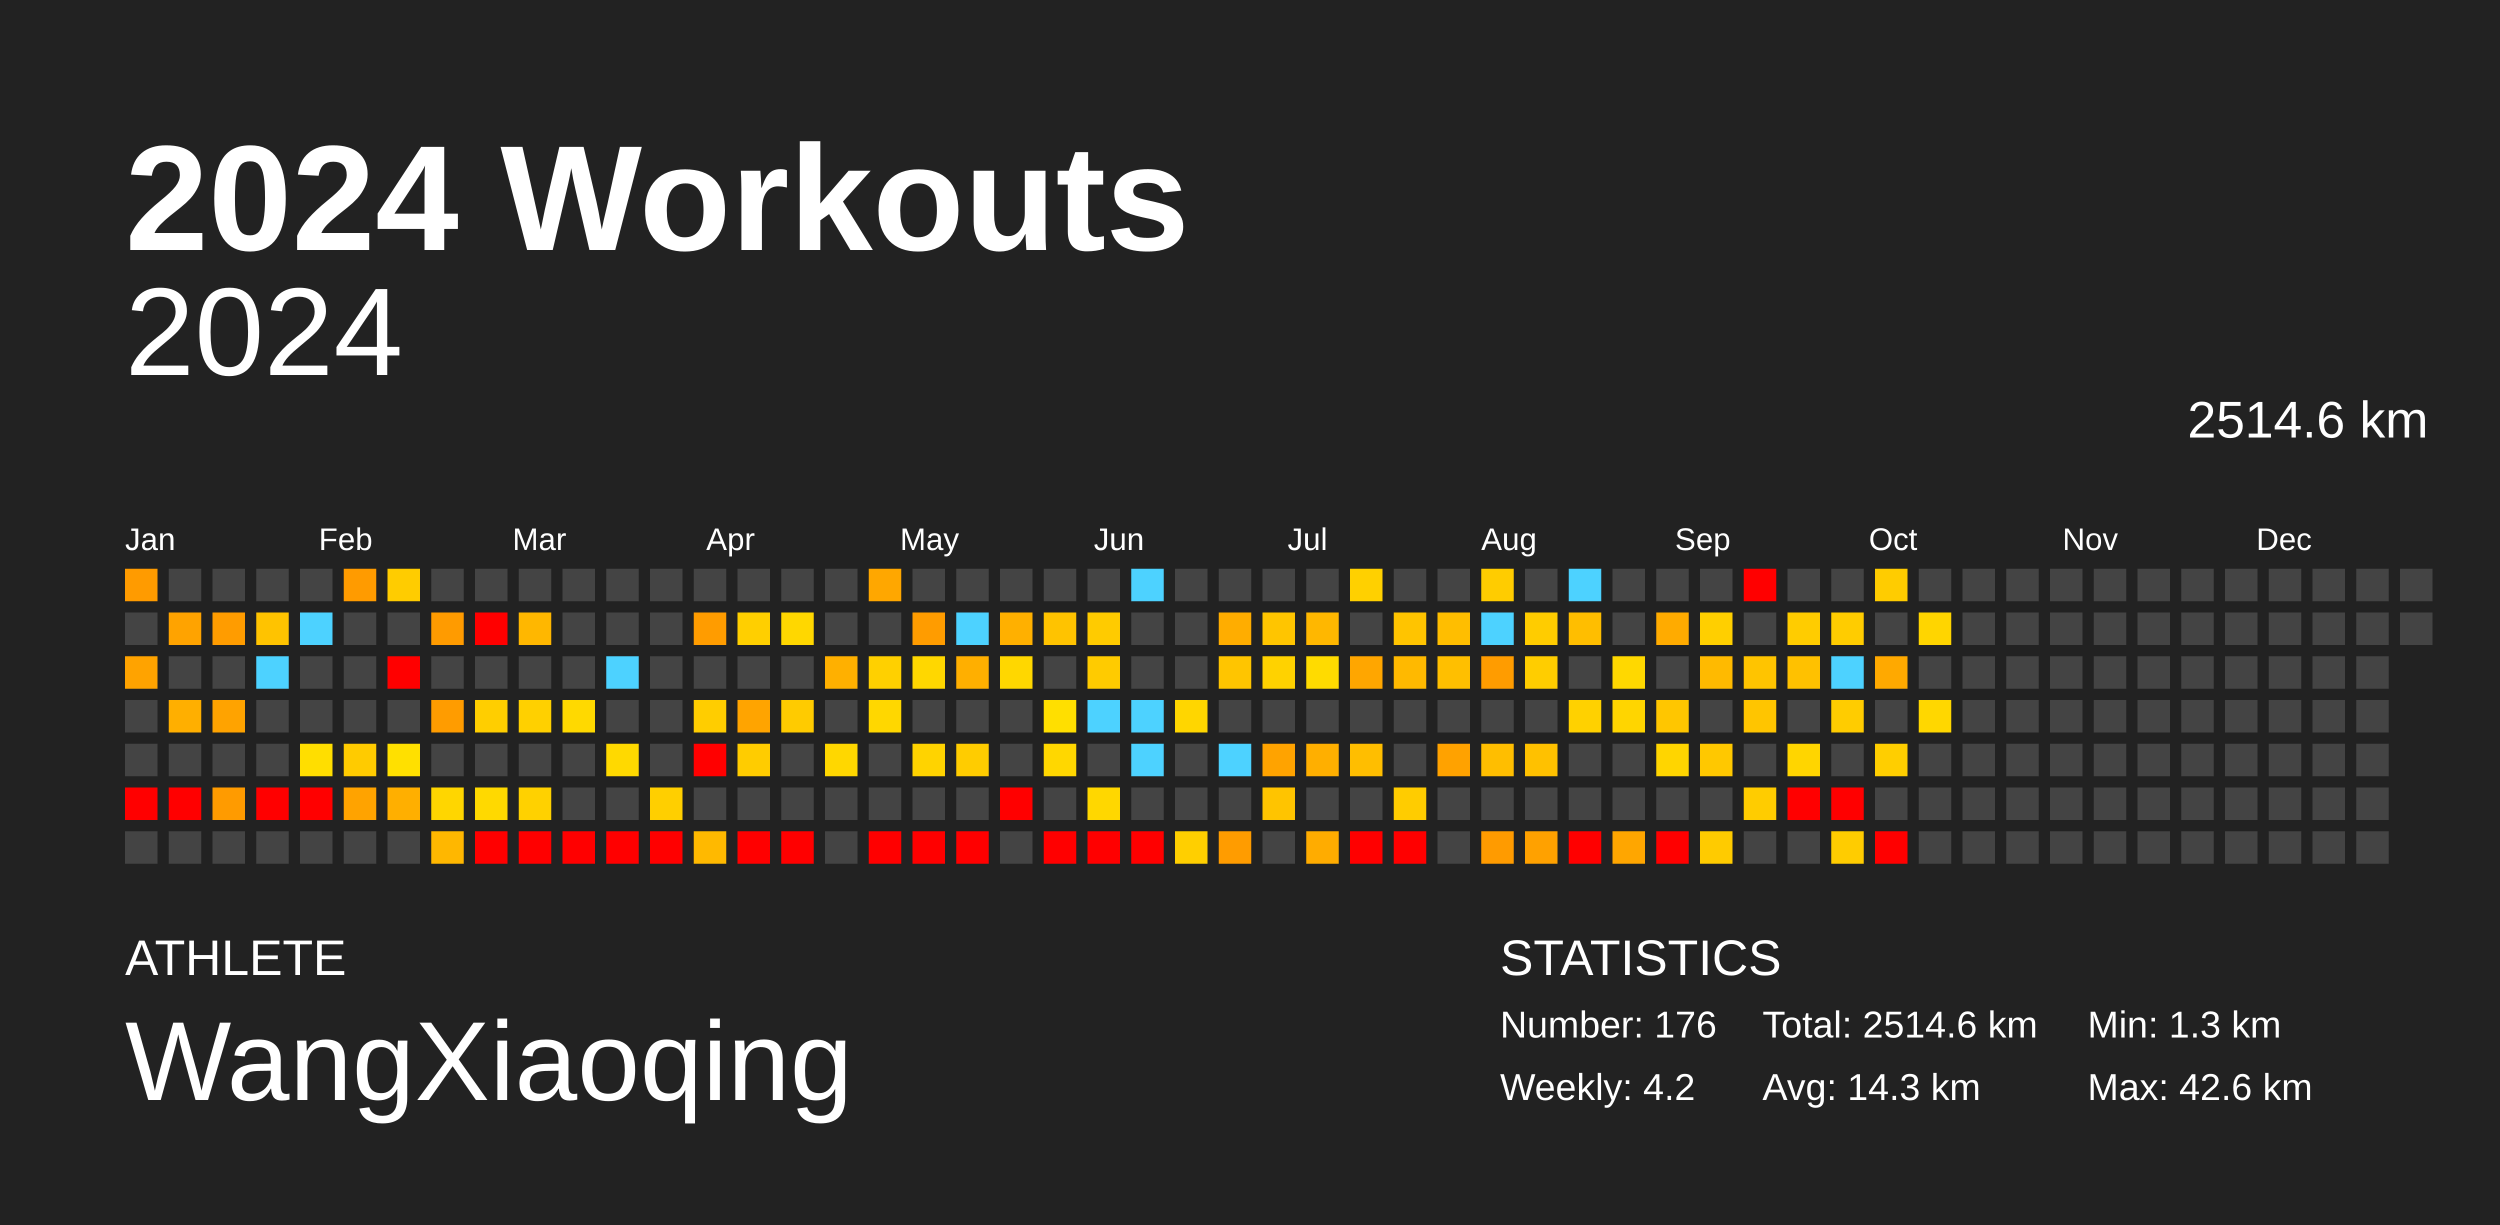
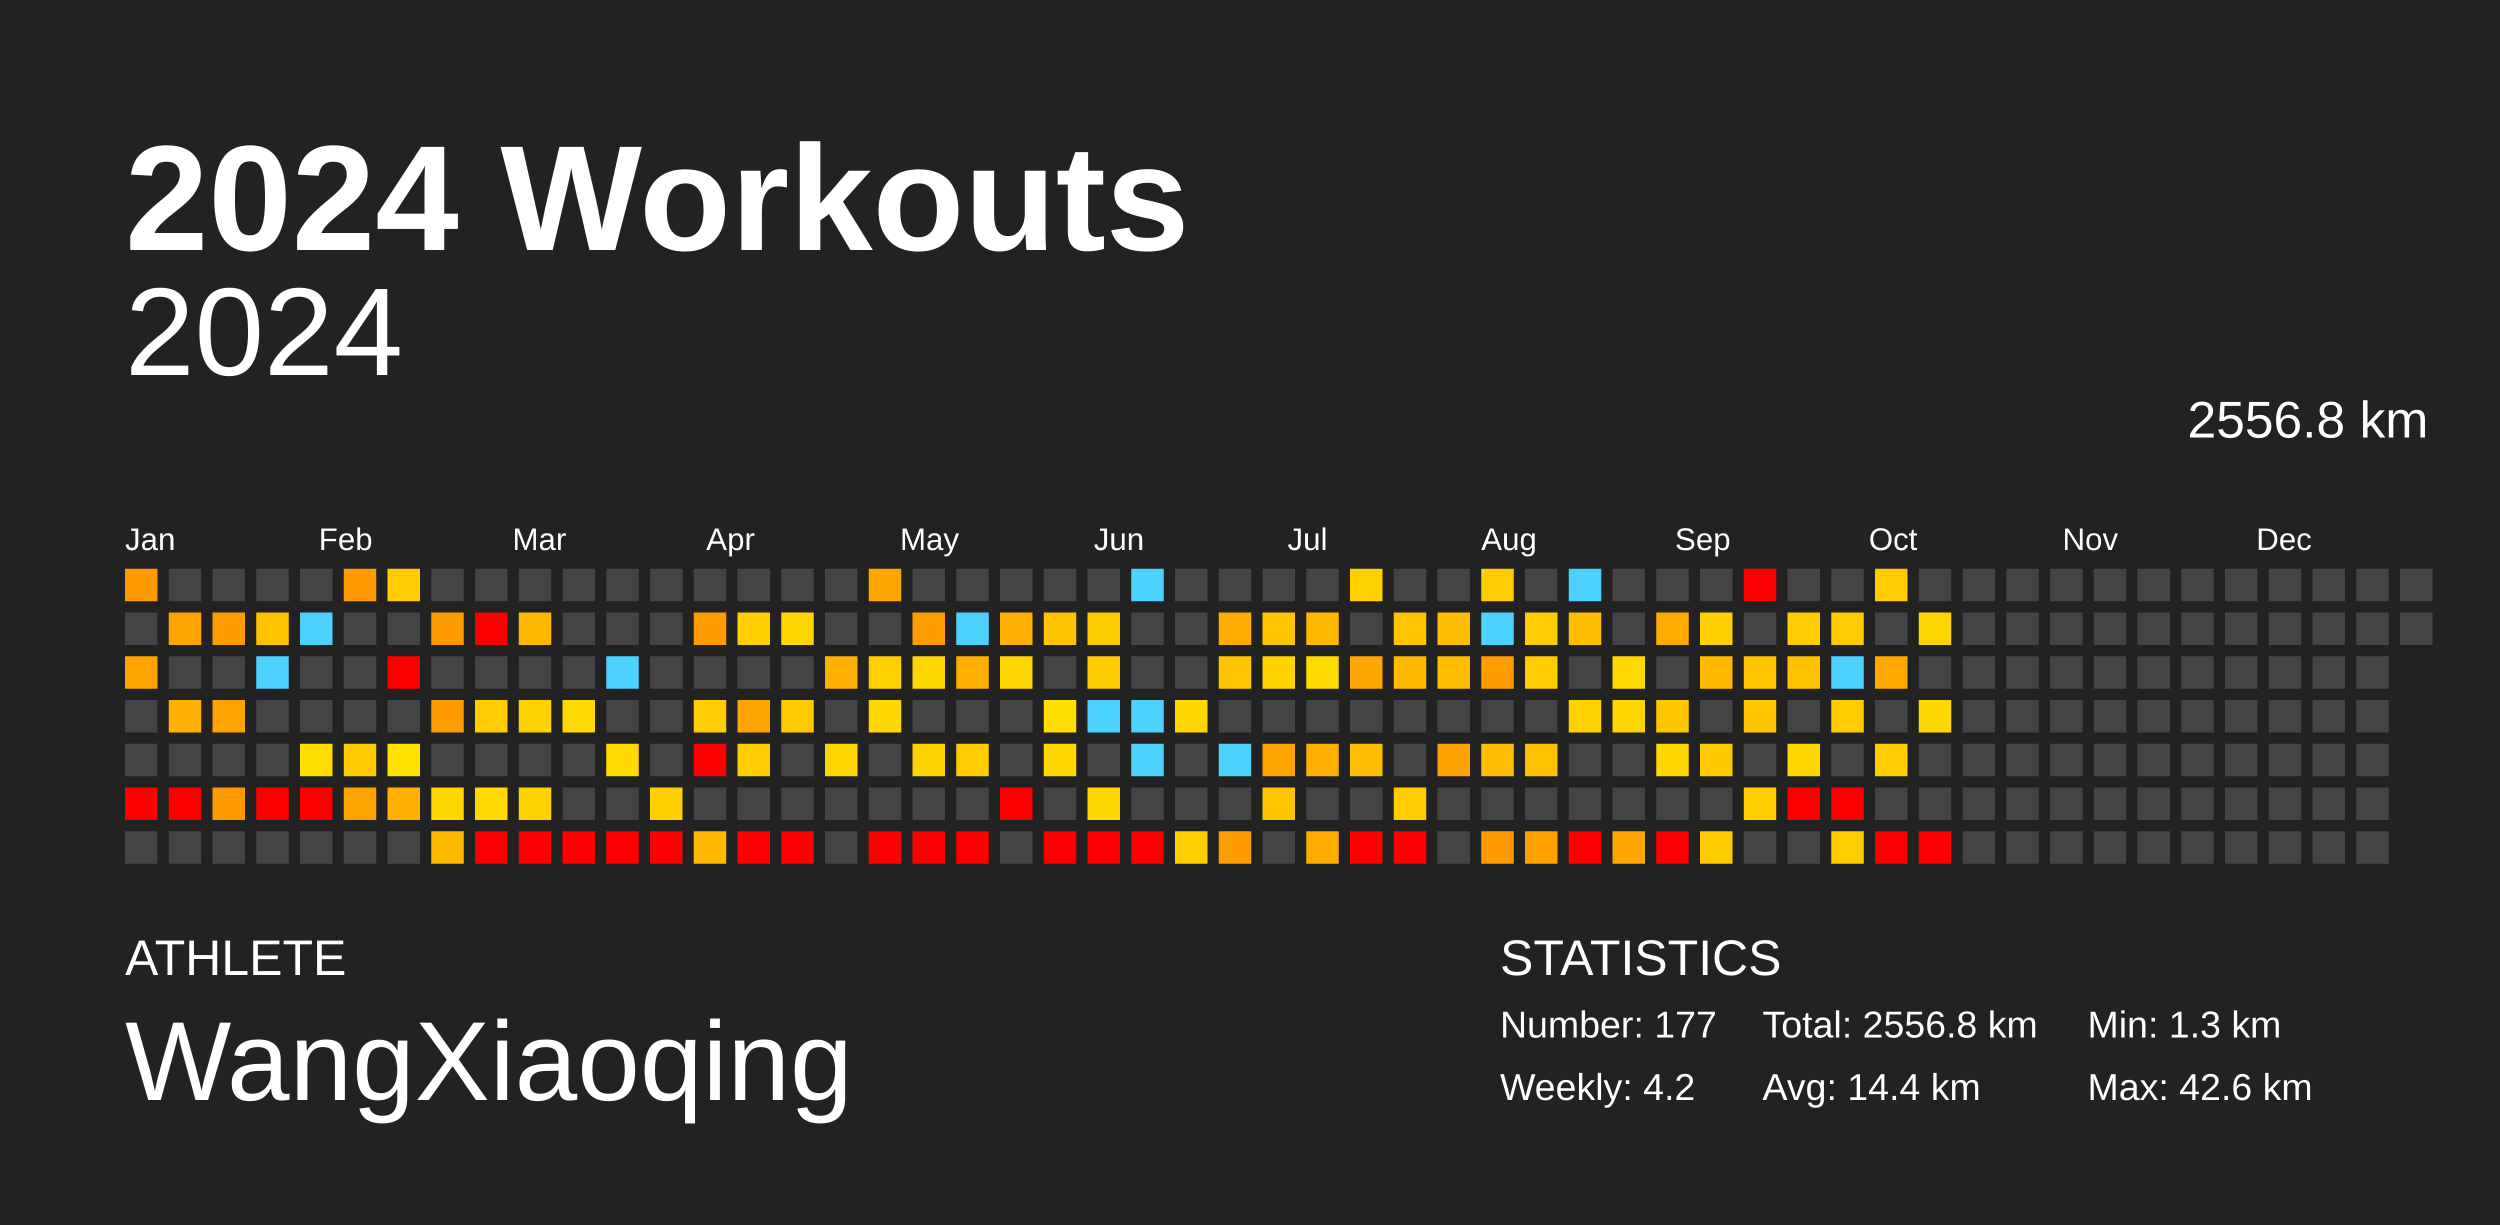
<svg xmlns="http://www.w3.org/2000/svg" baseProfile="full" height="98mm" version="1.1" viewBox="0,0,200,98" width="200mm">
  <defs />
  <rect fill="#222222" height="98" width="200" x="0" y="0" />
  <text fill="#FFFFFF" style="font-size:12px; font-family:Arial; font-weight:bold;" x="10" y="20">2024 Workouts</text>
  <text fill="#FFFFFF" style="font-size:4px; font-family:Arial" x="10" y="78">ATHLETE</text>
  <text fill="#FFFFFF" style="font-size:9px; font-family:Arial" x="10" y="88">WangXiaoqing</text>
  <text fill="#FFFFFF" style="font-size:4px; font-family:Arial" x="120" y="78">STATISTICS</text>
-   <text fill="#FFFFFF" style="font-size:3px; font-family:Arial" x="120" y="83">Number: 176</text>
+   <text fill="#FFFFFF" style="font-size:3px; font-family:Arial" x="120" y="83">Number: 177</text>
  <text fill="#FFFFFF" style="font-size:3px; font-family:Arial" x="120" y="88">Weekly: 4.2</text>
-   <text fill="#FFFFFF" style="font-size:3px; font-family:Arial" x="141" y="83">Total: 2514.6 km</text>
-   <text fill="#FFFFFF" style="font-size:3px; font-family:Arial" x="141" y="88">Avg: 14.3 km</text>
+   <text fill="#FFFFFF" style="font-size:3px; font-family:Arial" x="141" y="83">Total: 2556.8 km</text>
+   <text fill="#FFFFFF" style="font-size:3px; font-family:Arial" x="141" y="88">Avg: 14.4 km</text>
  <text fill="#FFFFFF" style="font-size:3px; font-family:Arial" x="167" y="83">Min: 1.3 km</text>
  <text fill="#FFFFFF" style="font-size:3px; font-family:Arial" x="167" y="88">Max: 42.6 km</text>
  <text alignment-baseline="hanging" fill="#FFFFFF" style="font-size:10.0px; font-family:Arial;" x="10" y="30">2024</text>
-   <text alignment-baseline="hanging" fill="#FFFFFF" style="font-size:4.125px; font-family:Arial;" x="175" y="35">2514.6 km</text>
+   <text alignment-baseline="hanging" fill="#FFFFFF" style="font-size:4.125px; font-family:Arial;" x="175" y="35">2556.8 km</text>
  <text fill="#FFFFFF" style="font-size:2.5px; font-family:Arial" x="10.0" y="44">Jan</text>
  <text fill="#FFFFFF" style="font-size:2.5px; font-family:Arial" x="25.5" y="44">Feb</text>
  <text fill="#FFFFFF" style="font-size:2.5px; font-family:Arial" x="41.0" y="44">Mar</text>
  <text fill="#FFFFFF" style="font-size:2.5px; font-family:Arial" x="56.5" y="44">Apr</text>
  <text fill="#FFFFFF" style="font-size:2.5px; font-family:Arial" x="72.0" y="44">May</text>
  <text fill="#FFFFFF" style="font-size:2.5px; font-family:Arial" x="87.5" y="44">Jun</text>
  <text fill="#FFFFFF" style="font-size:2.5px; font-family:Arial" x="103.0" y="44">Jul</text>
  <text fill="#FFFFFF" style="font-size:2.5px; font-family:Arial" x="118.5" y="44">Aug</text>
  <text fill="#FFFFFF" style="font-size:2.5px; font-family:Arial" x="134.0" y="44">Sep</text>
  <text fill="#FFFFFF" style="font-size:2.5px; font-family:Arial" x="149.5" y="44">Oct</text>
  <text fill="#FFFFFF" style="font-size:2.5px; font-family:Arial" x="165.0" y="44">Nov</text>
  <text fill="#FFFFFF" style="font-size:2.5px; font-family:Arial" x="180.5" y="44">Dec</text>
  <rect fill="#ff9b00" height="2.6" width="2.6" x="10.0" y="45.5" />
  <rect fill="#444444" height="2.6" width="2.6" x="10.0" y="49.0" />
  <rect fill="#ffa300" height="2.6" width="2.6" x="10.0" y="52.5" />
  <rect fill="#444444" height="2.6" width="2.6" x="10.0" y="56.0" />
  <rect fill="#444444" height="2.6" width="2.6" x="10.0" y="59.5" />
  <rect fill="red" height="2.6" width="2.6" x="10.0" y="63.0" />
  <rect fill="#444444" height="2.6" width="2.6" x="10.0" y="66.5" />
  <rect fill="#444444" height="2.6" width="2.6" x="13.5" y="45.5" />
  <rect fill="#ffa300" height="2.6" width="2.6" x="13.5" y="49.0" />
  <rect fill="#444444" height="2.6" width="2.6" x="13.5" y="52.5" />
  <rect fill="#ffaf00" height="2.6" width="2.6" x="13.5" y="56.0" />
  <rect fill="#444444" height="2.6" width="2.6" x="13.5" y="59.5" />
  <rect fill="red" height="2.6" width="2.6" x="13.5" y="63.0" />
  <rect fill="#444444" height="2.6" width="2.6" x="13.5" y="66.5" />
  <rect fill="#444444" height="2.6" width="2.6" x="17.0" y="45.5" />
  <rect fill="#ff9c00" height="2.6" width="2.6" x="17.0" y="49.0" />
  <rect fill="#444444" height="2.6" width="2.6" x="17.0" y="52.5" />
  <rect fill="#ffa300" height="2.6" width="2.6" x="17.0" y="56.0" />
  <rect fill="#444444" height="2.6" width="2.6" x="17.0" y="59.5" />
  <rect fill="#ff9b00" height="2.6" width="2.6" x="17.0" y="63.0" />
  <rect fill="#444444" height="2.6" width="2.6" x="17.0" y="66.5" />
  <rect fill="#444444" height="2.6" width="2.6" x="20.5" y="45.5" />
  <rect fill="#ffc300" height="2.6" width="2.6" x="20.5" y="49.0" />
  <rect fill="#4dd2ff" height="2.6" width="2.6" x="20.5" y="52.5" />
  <rect fill="#444444" height="2.6" width="2.6" x="20.5" y="56.0" />
  <rect fill="#444444" height="2.6" width="2.6" x="20.5" y="59.5" />
  <rect fill="red" height="2.6" width="2.6" x="20.5" y="63.0" />
  <rect fill="#444444" height="2.6" width="2.6" x="20.5" y="66.5" />
  <rect fill="#444444" height="2.6" width="2.6" x="24.0" y="45.5" />
  <rect fill="#4dd2ff" height="2.6" width="2.6" x="24.0" y="49.0" />
  <rect fill="#444444" height="2.6" width="2.6" x="24.0" y="52.5" />
  <rect fill="#444444" height="2.6" width="2.6" x="24.0" y="56.0" />
  <rect fill="#ffde00" height="2.6" width="2.6" x="24.0" y="59.5" />
  <rect fill="red" height="2.6" width="2.6" x="24.0" y="63.0" />
  <rect fill="#444444" height="2.6" width="2.6" x="24.0" y="66.5" />
  <rect fill="#ff9b00" height="2.6" width="2.6" x="27.5" y="45.5" />
  <rect fill="#444444" height="2.6" width="2.6" x="27.5" y="49.0" />
  <rect fill="#444444" height="2.6" width="2.6" x="27.5" y="52.5" />
  <rect fill="#444444" height="2.6" width="2.6" x="27.5" y="56.0" />
  <rect fill="#ffcb00" height="2.6" width="2.6" x="27.5" y="59.5" />
  <rect fill="#ffa300" height="2.6" width="2.6" x="27.5" y="63.0" />
  <rect fill="#444444" height="2.6" width="2.6" x="27.5" y="66.5" />
  <rect fill="#ffcc00" height="2.6" width="2.6" x="31.0" y="45.5" />
  <rect fill="#444444" height="2.6" width="2.6" x="31.0" y="49.0" />
  <rect fill="red" height="2.6" width="2.6" x="31.0" y="52.5" />
  <rect fill="#444444" height="2.6" width="2.6" x="31.0" y="56.0" />
  <rect fill="#ffe000" height="2.6" width="2.6" x="31.0" y="59.5" />
  <rect fill="#ffaf00" height="2.6" width="2.6" x="31.0" y="63.0" />
  <rect fill="#444444" height="2.6" width="2.6" x="31.0" y="66.5" />
  <rect fill="#444444" height="2.6" width="2.6" x="34.5" y="45.5" />
  <rect fill="#ff9b00" height="2.6" width="2.6" x="34.5" y="49.0" />
  <rect fill="#444444" height="2.6" width="2.6" x="34.5" y="52.5" />
  <rect fill="#ff9c00" height="2.6" width="2.6" x="34.5" y="56.0" />
  <rect fill="#444444" height="2.6" width="2.6" x="34.5" y="59.5" />
  <rect fill="#ffd600" height="2.6" width="2.6" x="34.5" y="63.0" />
  <rect fill="#ffb700" height="2.6" width="2.6" x="34.5" y="66.5" />
  <rect fill="#444444" height="2.6" width="2.6" x="38.0" y="45.5" />
  <rect fill="red" height="2.6" width="2.6" x="38.0" y="49.0" />
  <rect fill="#444444" height="2.6" width="2.6" x="38.0" y="52.5" />
  <rect fill="#ffce00" height="2.6" width="2.6" x="38.0" y="56.0" />
  <rect fill="#444444" height="2.6" width="2.6" x="38.0" y="59.5" />
  <rect fill="#ffd900" height="2.6" width="2.6" x="38.0" y="63.0" />
  <rect fill="red" height="2.6" width="2.6" x="38.0" y="66.5" />
  <rect fill="#444444" height="2.6" width="2.6" x="41.5" y="45.5" />
  <rect fill="#ffb700" height="2.6" width="2.6" x="41.5" y="49.0" />
  <rect fill="#444444" height="2.6" width="2.6" x="41.5" y="52.5" />
  <rect fill="#ffd000" height="2.6" width="2.6" x="41.5" y="56.0" />
  <rect fill="#444444" height="2.6" width="2.6" x="41.5" y="59.5" />
  <rect fill="#ffd100" height="2.6" width="2.6" x="41.5" y="63.0" />
  <rect fill="red" height="2.6" width="2.6" x="41.5" y="66.5" />
  <rect fill="#444444" height="2.6" width="2.6" x="45.0" y="45.5" />
  <rect fill="#444444" height="2.6" width="2.6" x="45.0" y="49.0" />
  <rect fill="#444444" height="2.6" width="2.6" x="45.0" y="52.5" />
  <rect fill="#ffd900" height="2.6" width="2.6" x="45.0" y="56.0" />
  <rect fill="#444444" height="2.6" width="2.6" x="45.0" y="59.5" />
  <rect fill="#444444" height="2.6" width="2.6" x="45.0" y="63.0" />
  <rect fill="red" height="2.6" width="2.6" x="45.0" y="66.5" />
  <rect fill="#444444" height="2.6" width="2.6" x="48.5" y="45.5" />
  <rect fill="#444444" height="2.6" width="2.6" x="48.5" y="49.0" />
  <rect fill="#4dd2ff" height="2.6" width="2.6" x="48.5" y="52.5" />
  <rect fill="#444444" height="2.6" width="2.6" x="48.5" y="56.0" />
  <rect fill="#ffd900" height="2.6" width="2.6" x="48.5" y="59.5" />
  <rect fill="#444444" height="2.6" width="2.6" x="48.5" y="63.0" />
  <rect fill="red" height="2.6" width="2.6" x="48.5" y="66.5" />
  <rect fill="#444444" height="2.6" width="2.6" x="52.0" y="45.5" />
  <rect fill="#444444" height="2.6" width="2.6" x="52.0" y="49.0" />
  <rect fill="#444444" height="2.6" width="2.6" x="52.0" y="52.5" />
  <rect fill="#444444" height="2.6" width="2.6" x="52.0" y="56.0" />
  <rect fill="#444444" height="2.6" width="2.6" x="52.0" y="59.5" />
  <rect fill="#ffcf00" height="2.6" width="2.6" x="52.0" y="63.0" />
  <rect fill="red" height="2.6" width="2.6" x="52.0" y="66.5" />
  <rect fill="#444444" height="2.6" width="2.6" x="55.5" y="45.5" />
  <rect fill="#ff9c00" height="2.6" width="2.6" x="55.5" y="49.0" />
  <rect fill="#444444" height="2.6" width="2.6" x="55.5" y="52.5" />
  <rect fill="#ffcd00" height="2.6" width="2.6" x="55.5" y="56.0" />
  <rect fill="red" height="2.6" width="2.6" x="55.5" y="59.5" />
  <rect fill="#444444" height="2.6" width="2.6" x="55.5" y="63.0" />
  <rect fill="#ffb900" height="2.6" width="2.6" x="55.5" y="66.5" />
  <rect fill="#444444" height="2.6" width="2.6" x="59.0" y="45.5" />
  <rect fill="#ffcf00" height="2.6" width="2.6" x="59.0" y="49.0" />
  <rect fill="#444444" height="2.6" width="2.6" x="59.0" y="52.5" />
  <rect fill="#ffa400" height="2.6" width="2.6" x="59.0" y="56.0" />
  <rect fill="#ffcc00" height="2.6" width="2.6" x="59.0" y="59.5" />
  <rect fill="#444444" height="2.6" width="2.6" x="59.0" y="63.0" />
  <rect fill="red" height="2.6" width="2.6" x="59.0" y="66.5" />
  <rect fill="#444444" height="2.6" width="2.6" x="62.5" y="45.5" />
  <rect fill="#ffd700" height="2.6" width="2.6" x="62.5" y="49.0" />
  <rect fill="#444444" height="2.6" width="2.6" x="62.5" y="52.5" />
  <rect fill="#ffcb00" height="2.6" width="2.6" x="62.5" y="56.0" />
  <rect fill="#444444" height="2.6" width="2.6" x="62.5" y="59.5" />
  <rect fill="#444444" height="2.6" width="2.6" x="62.5" y="63.0" />
  <rect fill="red" height="2.6" width="2.6" x="62.5" y="66.5" />
  <rect fill="#444444" height="2.6" width="2.6" x="66.0" y="45.5" />
  <rect fill="#444444" height="2.6" width="2.6" x="66.0" y="49.0" />
  <rect fill="#ffb000" height="2.6" width="2.6" x="66.0" y="52.5" />
  <rect fill="#444444" height="2.6" width="2.6" x="66.0" y="56.0" />
  <rect fill="#ffd700" height="2.6" width="2.6" x="66.0" y="59.5" />
  <rect fill="#444444" height="2.6" width="2.6" x="66.0" y="63.0" />
  <rect fill="#444444" height="2.6" width="2.6" x="66.0" y="66.5" />
  <rect fill="#ffa700" height="2.6" width="2.6" x="69.5" y="45.5" />
  <rect fill="#444444" height="2.6" width="2.6" x="69.5" y="49.0" />
  <rect fill="#ffd000" height="2.6" width="2.6" x="69.5" y="52.5" />
  <rect fill="#ffd700" height="2.6" width="2.6" x="69.5" y="56.0" />
  <rect fill="#444444" height="2.6" width="2.6" x="69.5" y="59.5" />
  <rect fill="#444444" height="2.6" width="2.6" x="69.5" y="63.0" />
  <rect fill="red" height="2.6" width="2.6" x="69.5" y="66.5" />
  <rect fill="#444444" height="2.6" width="2.6" x="73.0" y="45.5" />
  <rect fill="#ff9c00" height="2.6" width="2.6" x="73.0" y="49.0" />
  <rect fill="#ffd700" height="2.6" width="2.6" x="73.0" y="52.5" />
  <rect fill="#444444" height="2.6" width="2.6" x="73.0" y="56.0" />
  <rect fill="#ffd300" height="2.6" width="2.6" x="73.0" y="59.5" />
  <rect fill="#444444" height="2.6" width="2.6" x="73.0" y="63.0" />
  <rect fill="red" height="2.6" width="2.6" x="73.0" y="66.5" />
  <rect fill="#444444" height="2.6" width="2.6" x="76.5" y="45.5" />
  <rect fill="#4dd2ff" height="2.6" width="2.6" x="76.5" y="49.0" />
  <rect fill="#ffaf00" height="2.6" width="2.6" x="76.5" y="52.5" />
  <rect fill="#444444" height="2.6" width="2.6" x="76.5" y="56.0" />
  <rect fill="#ffcc00" height="2.6" width="2.6" x="76.5" y="59.5" />
  <rect fill="#444444" height="2.6" width="2.6" x="76.5" y="63.0" />
  <rect fill="red" height="2.6" width="2.6" x="76.5" y="66.5" />
  <rect fill="#444444" height="2.6" width="2.6" x="80.0" y="45.5" />
  <rect fill="#ffb000" height="2.6" width="2.6" x="80.0" y="49.0" />
  <rect fill="#ffd700" height="2.6" width="2.6" x="80.0" y="52.5" />
  <rect fill="#444444" height="2.6" width="2.6" x="80.0" y="56.0" />
  <rect fill="#444444" height="2.6" width="2.6" x="80.0" y="59.5" />
  <rect fill="red" height="2.6" width="2.6" x="80.0" y="63.0" />
  <rect fill="#444444" height="2.6" width="2.6" x="80.0" y="66.5" />
  <rect fill="#444444" height="2.6" width="2.6" x="83.5" y="45.5" />
  <rect fill="#ffc300" height="2.6" width="2.6" x="83.5" y="49.0" />
  <rect fill="#444444" height="2.6" width="2.6" x="83.5" y="52.5" />
  <rect fill="#ffdf00" height="2.6" width="2.6" x="83.5" y="56.0" />
  <rect fill="#ffd700" height="2.6" width="2.6" x="83.5" y="59.5" />
  <rect fill="#444444" height="2.6" width="2.6" x="83.5" y="63.0" />
  <rect fill="red" height="2.6" width="2.6" x="83.5" y="66.5" />
  <rect fill="#444444" height="2.6" width="2.6" x="87.0" y="45.5" />
  <rect fill="#ffcb00" height="2.6" width="2.6" x="87.0" y="49.0" />
  <rect fill="#ffcb00" height="2.6" width="2.6" x="87.0" y="52.5" />
  <rect fill="#4dd2ff" height="2.6" width="2.6" x="87.0" y="56.0" />
  <rect fill="#444444" height="2.6" width="2.6" x="87.0" y="59.5" />
  <rect fill="#ffd700" height="2.6" width="2.6" x="87.0" y="63.0" />
  <rect fill="red" height="2.6" width="2.6" x="87.0" y="66.5" />
  <rect fill="#4dd2ff" height="2.6" width="2.6" x="90.5" y="45.5" />
  <rect fill="#444444" height="2.6" width="2.6" x="90.5" y="49.0" />
  <rect fill="#444444" height="2.6" width="2.6" x="90.5" y="52.5" />
  <rect fill="#4dd2ff" height="2.6" width="2.6" x="90.5" y="56.0" />
  <rect fill="#4dd2ff" height="2.6" width="2.6" x="90.5" y="59.5" />
  <rect fill="#444444" height="2.6" width="2.6" x="90.5" y="63.0" />
  <rect fill="red" height="2.6" width="2.6" x="90.5" y="66.5" />
  <rect fill="#444444" height="2.6" width="2.6" x="94.0" y="45.5" />
  <rect fill="#444444" height="2.6" width="2.6" x="94.0" y="49.0" />
  <rect fill="#444444" height="2.6" width="2.6" x="94.0" y="52.5" />
  <rect fill="#ffd600" height="2.6" width="2.6" x="94.0" y="56.0" />
  <rect fill="#444444" height="2.6" width="2.6" x="94.0" y="59.5" />
  <rect fill="#444444" height="2.6" width="2.6" x="94.0" y="63.0" />
  <rect fill="#ffcf00" height="2.6" width="2.6" x="94.0" y="66.5" />
  <rect fill="#444444" height="2.6" width="2.6" x="97.5" y="45.5" />
  <rect fill="#ffad00" height="2.6" width="2.6" x="97.5" y="49.0" />
  <rect fill="#ffc500" height="2.6" width="2.6" x="97.5" y="52.5" />
  <rect fill="#444444" height="2.6" width="2.6" x="97.5" y="56.0" />
  <rect fill="#4dd2ff" height="2.6" width="2.6" x="97.5" y="59.5" />
  <rect fill="#444444" height="2.6" width="2.6" x="97.5" y="63.0" />
  <rect fill="#ff9c00" height="2.6" width="2.6" x="97.5" y="66.5" />
  <rect fill="#444444" height="2.6" width="2.6" x="101.0" y="45.5" />
  <rect fill="#ffc500" height="2.6" width="2.6" x="101.0" y="49.0" />
  <rect fill="#ffd200" height="2.6" width="2.6" x="101.0" y="52.5" />
  <rect fill="#444444" height="2.6" width="2.6" x="101.0" y="56.0" />
  <rect fill="#ffa300" height="2.6" width="2.6" x="101.0" y="59.5" />
  <rect fill="#ffc400" height="2.6" width="2.6" x="101.0" y="63.0" />
  <rect fill="#444444" height="2.6" width="2.6" x="101.0" y="66.5" />
  <rect fill="#444444" height="2.6" width="2.6" x="104.5" y="45.5" />
  <rect fill="#ffb700" height="2.6" width="2.6" x="104.5" y="49.0" />
  <rect fill="#ffdb00" height="2.6" width="2.6" x="104.5" y="52.5" />
  <rect fill="#444444" height="2.6" width="2.6" x="104.5" y="56.0" />
  <rect fill="#ffaf00" height="2.6" width="2.6" x="104.5" y="59.5" />
  <rect fill="#444444" height="2.6" width="2.6" x="104.5" y="63.0" />
  <rect fill="#ffac00" height="2.6" width="2.6" x="104.5" y="66.5" />
  <rect fill="#ffd000" height="2.6" width="2.6" x="108.0" y="45.5" />
  <rect fill="#444444" height="2.6" width="2.6" x="108.0" y="49.0" />
  <rect fill="#ffa600" height="2.6" width="2.6" x="108.0" y="52.5" />
  <rect fill="#444444" height="2.6" width="2.6" x="108.0" y="56.0" />
  <rect fill="#ffbe00" height="2.6" width="2.6" x="108.0" y="59.5" />
  <rect fill="#444444" height="2.6" width="2.6" x="108.0" y="63.0" />
  <rect fill="red" height="2.6" width="2.6" x="108.0" y="66.5" />
  <rect fill="#444444" height="2.6" width="2.6" x="111.5" y="45.5" />
  <rect fill="#ffc400" height="2.6" width="2.6" x="111.5" y="49.0" />
  <rect fill="#ffb900" height="2.6" width="2.6" x="111.5" y="52.5" />
  <rect fill="#444444" height="2.6" width="2.6" x="111.5" y="56.0" />
  <rect fill="#444444" height="2.6" width="2.6" x="111.5" y="59.5" />
  <rect fill="#ffcc00" height="2.6" width="2.6" x="111.5" y="63.0" />
  <rect fill="red" height="2.6" width="2.6" x="111.5" y="66.5" />
  <rect fill="#444444" height="2.6" width="2.6" x="115.0" y="45.5" />
  <rect fill="#ffbe00" height="2.6" width="2.6" x="115.0" y="49.0" />
  <rect fill="#ffbf00" height="2.6" width="2.6" x="115.0" y="52.5" />
  <rect fill="#444444" height="2.6" width="2.6" x="115.0" y="56.0" />
  <rect fill="#ffa200" height="2.6" width="2.6" x="115.0" y="59.5" />
  <rect fill="#444444" height="2.6" width="2.6" x="115.0" y="63.0" />
  <rect fill="#444444" height="2.6" width="2.6" x="115.0" y="66.5" />
  <rect fill="#ffcc00" height="2.6" width="2.6" x="118.5" y="45.5" />
  <rect fill="#4dd2ff" height="2.6" width="2.6" x="118.5" y="49.0" />
  <rect fill="#ff9c00" height="2.6" width="2.6" x="118.5" y="52.5" />
  <rect fill="#444444" height="2.6" width="2.6" x="118.5" y="56.0" />
  <rect fill="#ffbe00" height="2.6" width="2.6" x="118.5" y="59.5" />
  <rect fill="#444444" height="2.6" width="2.6" x="118.5" y="63.0" />
  <rect fill="#ff9b00" height="2.6" width="2.6" x="118.5" y="66.5" />
  <rect fill="#444444" height="2.6" width="2.6" x="122.0" y="45.5" />
  <rect fill="#ffcc00" height="2.6" width="2.6" x="122.0" y="49.0" />
  <rect fill="#ffcd00" height="2.6" width="2.6" x="122.0" y="52.5" />
  <rect fill="#444444" height="2.6" width="2.6" x="122.0" y="56.0" />
  <rect fill="#ffc100" height="2.6" width="2.6" x="122.0" y="59.5" />
  <rect fill="#444444" height="2.6" width="2.6" x="122.0" y="63.0" />
  <rect fill="#ffa100" height="2.6" width="2.6" x="122.0" y="66.5" />
  <rect fill="#4dd2ff" height="2.6" width="2.6" x="125.5" y="45.5" />
  <rect fill="#ffbe00" height="2.6" width="2.6" x="125.5" y="49.0" />
  <rect fill="#444444" height="2.6" width="2.6" x="125.5" y="52.5" />
  <rect fill="#ffd100" height="2.6" width="2.6" x="125.5" y="56.0" />
  <rect fill="#444444" height="2.6" width="2.6" x="125.5" y="59.5" />
  <rect fill="#444444" height="2.6" width="2.6" x="125.5" y="63.0" />
  <rect fill="red" height="2.6" width="2.6" x="125.5" y="66.5" />
  <rect fill="#444444" height="2.6" width="2.6" x="129.0" y="45.5" />
  <rect fill="#444444" height="2.6" width="2.6" x="129.0" y="49.0" />
  <rect fill="#ffd800" height="2.6" width="2.6" x="129.0" y="52.5" />
  <rect fill="#ffd500" height="2.6" width="2.6" x="129.0" y="56.0" />
  <rect fill="#444444" height="2.6" width="2.6" x="129.0" y="59.5" />
  <rect fill="#444444" height="2.6" width="2.6" x="129.0" y="63.0" />
  <rect fill="#ffa600" height="2.6" width="2.6" x="129.0" y="66.5" />
  <rect fill="#444444" height="2.6" width="2.6" x="132.5" y="45.5" />
  <rect fill="#ffab00" height="2.6" width="2.6" x="132.5" y="49.0" />
  <rect fill="#444444" height="2.6" width="2.6" x="132.5" y="52.5" />
  <rect fill="#ffc600" height="2.6" width="2.6" x="132.5" y="56.0" />
  <rect fill="#ffd500" height="2.6" width="2.6" x="132.5" y="59.5" />
  <rect fill="#444444" height="2.6" width="2.6" x="132.5" y="63.0" />
  <rect fill="red" height="2.6" width="2.6" x="132.5" y="66.5" />
  <rect fill="#444444" height="2.6" width="2.6" x="136.0" y="45.5" />
  <rect fill="#ffcf00" height="2.6" width="2.6" x="136.0" y="49.0" />
  <rect fill="#ffba00" height="2.6" width="2.6" x="136.0" y="52.5" />
  <rect fill="#444444" height="2.6" width="2.6" x="136.0" y="56.0" />
  <rect fill="#ffc800" height="2.6" width="2.6" x="136.0" y="59.5" />
  <rect fill="#444444" height="2.6" width="2.6" x="136.0" y="63.0" />
  <rect fill="#ffcb00" height="2.6" width="2.6" x="136.0" y="66.5" />
  <rect fill="red" height="2.6" width="2.6" x="139.5" y="45.5" />
  <rect fill="#444444" height="2.6" width="2.6" x="139.5" y="49.0" />
  <rect fill="#ffc400" height="2.6" width="2.6" x="139.5" y="52.5" />
  <rect fill="#ffc500" height="2.6" width="2.6" x="139.5" y="56.0" />
  <rect fill="#444444" height="2.6" width="2.6" x="139.5" y="59.5" />
  <rect fill="#ffcc00" height="2.6" width="2.6" x="139.5" y="63.0" />
  <rect fill="#444444" height="2.6" width="2.6" x="139.5" y="66.5" />
  <rect fill="#444444" height="2.6" width="2.6" x="143.0" y="45.5" />
  <rect fill="#ffcc00" height="2.6" width="2.6" x="143.0" y="49.0" />
  <rect fill="#ffc100" height="2.6" width="2.6" x="143.0" y="52.5" />
  <rect fill="#444444" height="2.6" width="2.6" x="143.0" y="56.0" />
  <rect fill="#ffd500" height="2.6" width="2.6" x="143.0" y="59.5" />
  <rect fill="red" height="2.6" width="2.6" x="143.0" y="63.0" />
  <rect fill="#444444" height="2.6" width="2.6" x="143.0" y="66.5" />
  <rect fill="#444444" height="2.6" width="2.6" x="146.5" y="45.5" />
  <rect fill="#ffcc00" height="2.6" width="2.6" x="146.5" y="49.0" />
  <rect fill="#4dd2ff" height="2.6" width="2.6" x="146.5" y="52.5" />
  <rect fill="#ffcc00" height="2.6" width="2.6" x="146.5" y="56.0" />
  <rect fill="#444444" height="2.6" width="2.6" x="146.5" y="59.5" />
  <rect fill="red" height="2.6" width="2.6" x="146.5" y="63.0" />
  <rect fill="#ffcc00" height="2.6" width="2.6" x="146.5" y="66.5" />
  <rect fill="#ffcc00" height="2.6" width="2.6" x="150.0" y="45.5" />
  <rect fill="#444444" height="2.6" width="2.6" x="150.0" y="49.0" />
  <rect fill="#ffa900" height="2.6" width="2.6" x="150.0" y="52.5" />
  <rect fill="#444444" height="2.6" width="2.6" x="150.0" y="56.0" />
  <rect fill="#ffce00" height="2.6" width="2.6" x="150.0" y="59.5" />
  <rect fill="#444444" height="2.6" width="2.6" x="150.0" y="63.0" />
  <rect fill="red" height="2.6" width="2.6" x="150.0" y="66.5" />
  <rect fill="#444444" height="2.6" width="2.6" x="153.5" y="45.5" />
  <rect fill="#ffd500" height="2.6" width="2.6" x="153.5" y="49.0" />
  <rect fill="#444444" height="2.6" width="2.6" x="153.5" y="52.5" />
  <rect fill="#ffd700" height="2.6" width="2.6" x="153.5" y="56.0" />
  <rect fill="#444444" height="2.6" width="2.6" x="153.5" y="59.5" />
  <rect fill="#444444" height="2.6" width="2.6" x="153.5" y="63.0" />
-   <rect fill="#444444" height="2.6" width="2.6" x="153.5" y="66.5" />
+   <rect fill="red" height="2.6" width="2.6" x="153.5" y="66.5" />
  <rect fill="#444444" height="2.6" width="2.6" x="157.0" y="45.5" />
  <rect fill="#444444" height="2.6" width="2.6" x="157.0" y="49.0" />
  <rect fill="#444444" height="2.6" width="2.6" x="157.0" y="52.5" />
  <rect fill="#444444" height="2.6" width="2.6" x="157.0" y="56.0" />
  <rect fill="#444444" height="2.6" width="2.6" x="157.0" y="59.5" />
  <rect fill="#444444" height="2.6" width="2.6" x="157.0" y="63.0" />
  <rect fill="#444444" height="2.6" width="2.6" x="157.0" y="66.5" />
  <rect fill="#444444" height="2.6" width="2.6" x="160.5" y="45.5" />
  <rect fill="#444444" height="2.6" width="2.6" x="160.5" y="49.0" />
  <rect fill="#444444" height="2.6" width="2.6" x="160.5" y="52.5" />
  <rect fill="#444444" height="2.6" width="2.6" x="160.5" y="56.0" />
  <rect fill="#444444" height="2.6" width="2.6" x="160.5" y="59.5" />
  <rect fill="#444444" height="2.6" width="2.6" x="160.5" y="63.0" />
  <rect fill="#444444" height="2.6" width="2.6" x="160.5" y="66.5" />
  <rect fill="#444444" height="2.6" width="2.6" x="164.0" y="45.5" />
  <rect fill="#444444" height="2.6" width="2.6" x="164.0" y="49.0" />
  <rect fill="#444444" height="2.6" width="2.6" x="164.0" y="52.5" />
  <rect fill="#444444" height="2.6" width="2.6" x="164.0" y="56.0" />
  <rect fill="#444444" height="2.6" width="2.6" x="164.0" y="59.5" />
  <rect fill="#444444" height="2.6" width="2.6" x="164.0" y="63.0" />
  <rect fill="#444444" height="2.6" width="2.6" x="164.0" y="66.5" />
  <rect fill="#444444" height="2.6" width="2.6" x="167.5" y="45.5" />
  <rect fill="#444444" height="2.6" width="2.6" x="167.5" y="49.0" />
  <rect fill="#444444" height="2.6" width="2.6" x="167.5" y="52.5" />
  <rect fill="#444444" height="2.6" width="2.6" x="167.5" y="56.0" />
  <rect fill="#444444" height="2.6" width="2.6" x="167.5" y="59.5" />
  <rect fill="#444444" height="2.6" width="2.6" x="167.5" y="63.0" />
  <rect fill="#444444" height="2.6" width="2.6" x="167.5" y="66.5" />
  <rect fill="#444444" height="2.6" width="2.6" x="171.0" y="45.5" />
  <rect fill="#444444" height="2.6" width="2.6" x="171.0" y="49.0" />
  <rect fill="#444444" height="2.6" width="2.6" x="171.0" y="52.5" />
  <rect fill="#444444" height="2.6" width="2.6" x="171.0" y="56.0" />
  <rect fill="#444444" height="2.6" width="2.6" x="171.0" y="59.5" />
  <rect fill="#444444" height="2.6" width="2.6" x="171.0" y="63.0" />
  <rect fill="#444444" height="2.6" width="2.6" x="171.0" y="66.5" />
  <rect fill="#444444" height="2.6" width="2.6" x="174.5" y="45.5" />
  <rect fill="#444444" height="2.6" width="2.6" x="174.5" y="49.0" />
  <rect fill="#444444" height="2.6" width="2.6" x="174.5" y="52.5" />
  <rect fill="#444444" height="2.6" width="2.6" x="174.5" y="56.0" />
  <rect fill="#444444" height="2.6" width="2.6" x="174.5" y="59.5" />
  <rect fill="#444444" height="2.6" width="2.6" x="174.5" y="63.0" />
  <rect fill="#444444" height="2.6" width="2.6" x="174.5" y="66.5" />
  <rect fill="#444444" height="2.6" width="2.6" x="178.0" y="45.5" />
  <rect fill="#444444" height="2.6" width="2.6" x="178.0" y="49.0" />
  <rect fill="#444444" height="2.6" width="2.6" x="178.0" y="52.5" />
  <rect fill="#444444" height="2.6" width="2.6" x="178.0" y="56.0" />
  <rect fill="#444444" height="2.6" width="2.6" x="178.0" y="59.5" />
  <rect fill="#444444" height="2.6" width="2.6" x="178.0" y="63.0" />
  <rect fill="#444444" height="2.6" width="2.6" x="178.0" y="66.5" />
  <rect fill="#444444" height="2.6" width="2.6" x="181.5" y="45.5" />
  <rect fill="#444444" height="2.6" width="2.6" x="181.5" y="49.0" />
  <rect fill="#444444" height="2.6" width="2.6" x="181.5" y="52.5" />
  <rect fill="#444444" height="2.6" width="2.6" x="181.5" y="56.0" />
  <rect fill="#444444" height="2.6" width="2.6" x="181.5" y="59.5" />
  <rect fill="#444444" height="2.6" width="2.6" x="181.5" y="63.0" />
  <rect fill="#444444" height="2.6" width="2.6" x="181.5" y="66.5" />
  <rect fill="#444444" height="2.6" width="2.6" x="185.0" y="45.5" />
  <rect fill="#444444" height="2.6" width="2.6" x="185.0" y="49.0" />
  <rect fill="#444444" height="2.6" width="2.6" x="185.0" y="52.5" />
  <rect fill="#444444" height="2.6" width="2.6" x="185.0" y="56.0" />
  <rect fill="#444444" height="2.6" width="2.6" x="185.0" y="59.5" />
  <rect fill="#444444" height="2.6" width="2.6" x="185.0" y="63.0" />
  <rect fill="#444444" height="2.6" width="2.6" x="185.0" y="66.5" />
  <rect fill="#444444" height="2.6" width="2.6" x="188.5" y="45.5" />
  <rect fill="#444444" height="2.6" width="2.6" x="188.5" y="49.0" />
  <rect fill="#444444" height="2.6" width="2.6" x="188.5" y="52.5" />
  <rect fill="#444444" height="2.6" width="2.6" x="188.5" y="56.0" />
  <rect fill="#444444" height="2.6" width="2.6" x="188.5" y="59.5" />
  <rect fill="#444444" height="2.6" width="2.6" x="188.5" y="63.0" />
  <rect fill="#444444" height="2.6" width="2.6" x="188.5" y="66.5" />
  <rect fill="#444444" height="2.6" width="2.6" x="192.0" y="45.5" />
  <rect fill="#444444" height="2.6" width="2.6" x="192.0" y="49.0" />
</svg>
